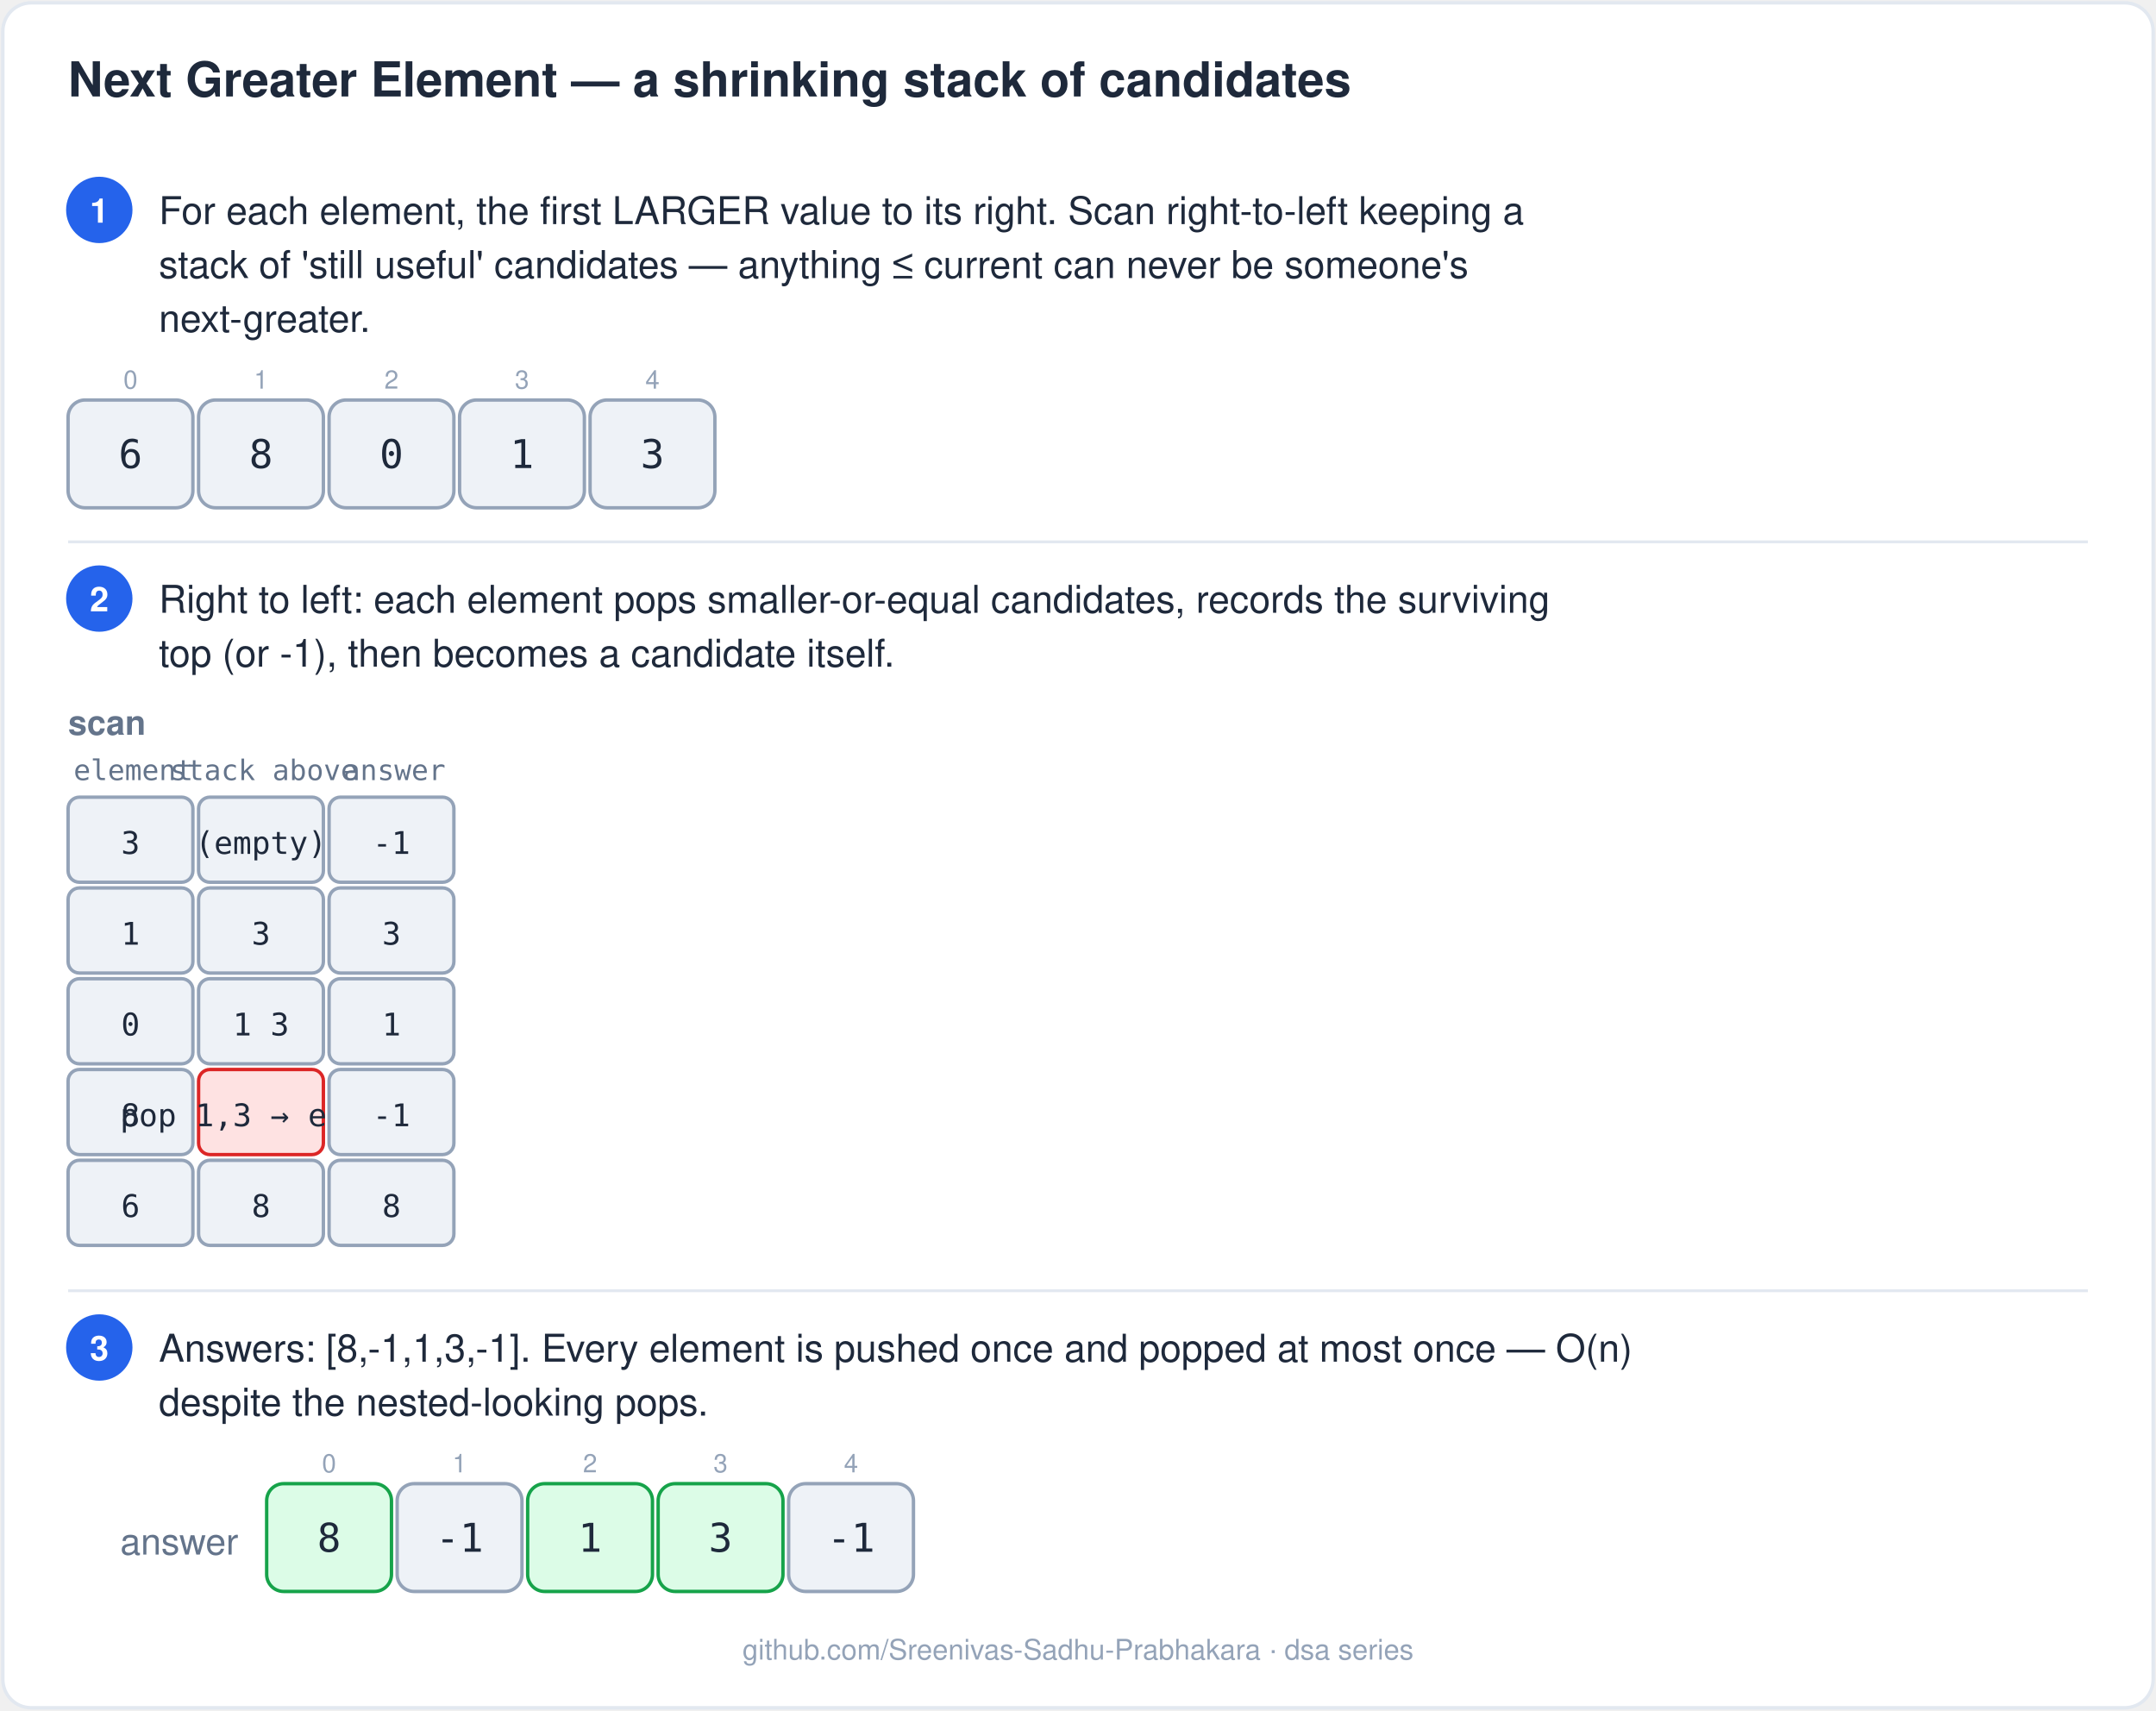
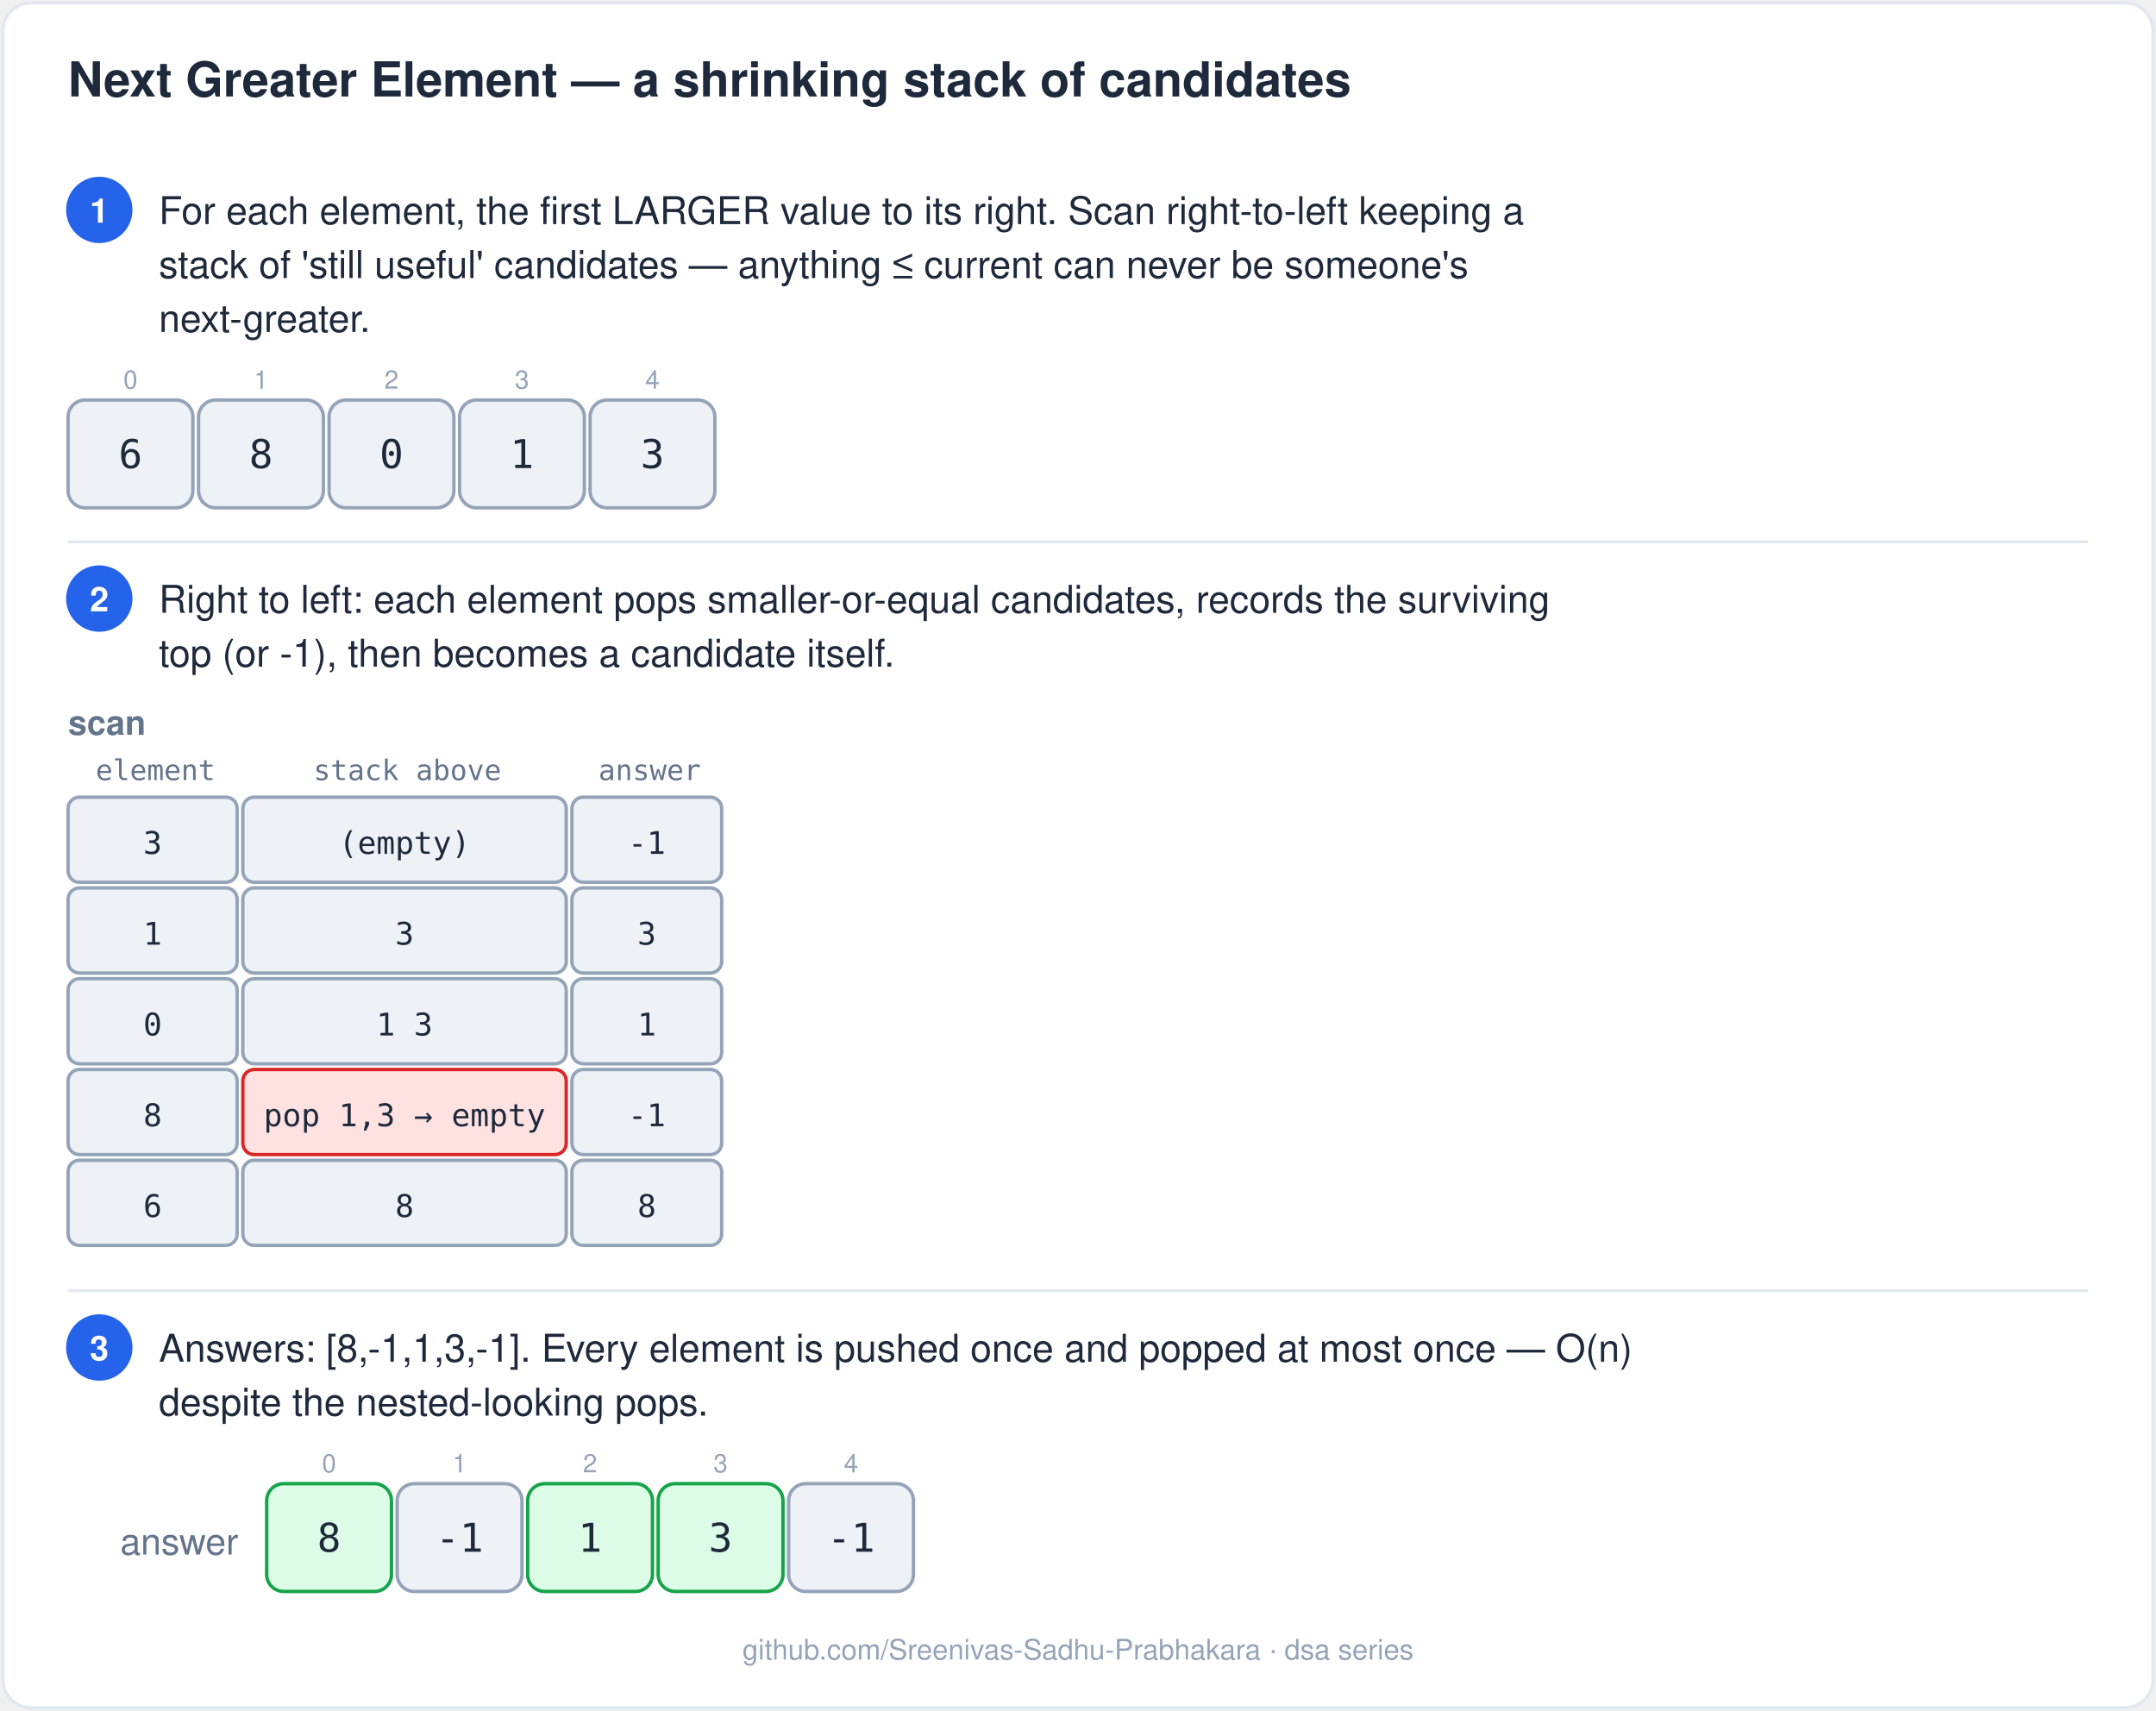
<svg xmlns="http://www.w3.org/2000/svg" width="760" height="603" viewBox="0 0 760 603" role="img" aria-label="Step-by-step visual walkthrough">
  <defs>
    <marker id="arr" markerWidth="8" markerHeight="8" refX="6" refY="3" orient="auto">
      <path d="M0,0 L7,3 L0,6 z" fill="context-stroke" />
    </marker>
  </defs>
  <rect x="1.0" y="1.0" width="758.0" height="601.0" rx="10" fill="#ffffff" stroke="#e2e8f0" stroke-width="1.2" />
  <text x="24.0" y="34.0" font-family="-apple-system,Segoe UI,Helvetica,Arial,sans-serif" font-size="17" fill="#1e293b" text-anchor="start" font-weight="600">Next Greater Element — a shrinking stack of candidates</text>
  <circle cx="35.0" cy="74.0" r="11" fill="#2563eb" stroke="#2563eb" stroke-width="1.4" />
  <text x="35.0" y="78.5" font-family="-apple-system,Segoe UI,Helvetica,Arial,sans-serif" font-size="12" fill="#ffffff" text-anchor="middle" font-weight="600">1</text>
  <text x="56.0" y="79.0" font-family="-apple-system,Segoe UI,Helvetica,Arial,sans-serif" font-size="13.5" fill="#1e293b" text-anchor="start">For each element, the first LARGER value to its right. Scan right-to-left keeping a</text>
  <text x="56.0" y="98.0" font-family="-apple-system,Segoe UI,Helvetica,Arial,sans-serif" font-size="13.5" fill="#1e293b" text-anchor="start">stack of 'still useful' candidates — anything ≤ current can never be someone's</text>
  <text x="56.0" y="117.0" font-family="-apple-system,Segoe UI,Helvetica,Arial,sans-serif" font-size="13.5" fill="#1e293b" text-anchor="start">next-greater.</text>
  <rect x="24.0" y="141.0" width="44.0" height="38.0" rx="6" fill="#eef2f7" stroke="#94a3b8" stroke-width="1.2" />
  <text x="46.0" y="165.0" font-family="ui-monospace,Menlo,monospace" font-size="14" fill="#1e293b" text-anchor="middle">6</text>
  <text x="46.0" y="137.0" font-family="-apple-system,Segoe UI,Helvetica,Arial,sans-serif" font-size="9" fill="#94a3b8" text-anchor="middle">0</text>
  <rect x="70.0" y="141.0" width="44.0" height="38.0" rx="6" fill="#eef2f7" stroke="#94a3b8" stroke-width="1.2" />
  <text x="92.0" y="165.0" font-family="ui-monospace,Menlo,monospace" font-size="14" fill="#1e293b" text-anchor="middle">8</text>
  <text x="92.0" y="137.0" font-family="-apple-system,Segoe UI,Helvetica,Arial,sans-serif" font-size="9" fill="#94a3b8" text-anchor="middle">1</text>
  <rect x="116.0" y="141.0" width="44.0" height="38.0" rx="6" fill="#eef2f7" stroke="#94a3b8" stroke-width="1.2" />
  <text x="138.0" y="165.0" font-family="ui-monospace,Menlo,monospace" font-size="14" fill="#1e293b" text-anchor="middle">0</text>
  <text x="138.0" y="137.0" font-family="-apple-system,Segoe UI,Helvetica,Arial,sans-serif" font-size="9" fill="#94a3b8" text-anchor="middle">2</text>
  <rect x="162.0" y="141.0" width="44.0" height="38.0" rx="6" fill="#eef2f7" stroke="#94a3b8" stroke-width="1.2" />
  <text x="184.0" y="165.0" font-family="ui-monospace,Menlo,monospace" font-size="14" fill="#1e293b" text-anchor="middle">1</text>
  <text x="184.0" y="137.0" font-family="-apple-system,Segoe UI,Helvetica,Arial,sans-serif" font-size="9" fill="#94a3b8" text-anchor="middle">3</text>
  <rect x="208.0" y="141.0" width="44.0" height="38.0" rx="6" fill="#eef2f7" stroke="#94a3b8" stroke-width="1.2" />
  <text x="230.0" y="165.0" font-family="ui-monospace,Menlo,monospace" font-size="14" fill="#1e293b" text-anchor="middle">3</text>
  <text x="230.0" y="137.0" font-family="-apple-system,Segoe UI,Helvetica,Arial,sans-serif" font-size="9" fill="#94a3b8" text-anchor="middle">4</text>
  <line x1="24.0" y1="191.0" x2="736.0" y2="191.0" stroke="#e2e8f0" stroke-width="1" />
  <circle cx="35.0" cy="211.0" r="11" fill="#2563eb" stroke="#2563eb" stroke-width="1.4" />
  <text x="35.0" y="215.5" font-family="-apple-system,Segoe UI,Helvetica,Arial,sans-serif" font-size="12" fill="#ffffff" text-anchor="middle" font-weight="600">2</text>
  <text x="56.0" y="216.0" font-family="-apple-system,Segoe UI,Helvetica,Arial,sans-serif" font-size="13.5" fill="#1e293b" text-anchor="start">Right to left: each element pops smaller-or-equal candidates, records the surviving</text>
  <text x="56.0" y="235.0" font-family="-apple-system,Segoe UI,Helvetica,Arial,sans-serif" font-size="13.5" fill="#1e293b" text-anchor="start">top (or -1), then becomes a candidate itself.</text>
  <text x="24.0" y="259.0" font-family="-apple-system,Segoe UI,Helvetica,Arial,sans-serif" font-size="12" fill="#64748b" text-anchor="start" font-weight="600">scan</text>
-   <text x="47.0" y="275.0" font-family="ui-monospace,Menlo,monospace" font-size="10" fill="#64748b" text-anchor="middle">element</text>
-   <text x="93.0" y="275.0" font-family="ui-monospace,Menlo,monospace" font-size="10" fill="#64748b" text-anchor="middle">stack above</text>
-   <text x="139.0" y="275.0" font-family="ui-monospace,Menlo,monospace" font-size="10" fill="#64748b" text-anchor="middle">answer</text>
-   <rect x="24.0" y="281.0" width="44.0" height="30.0" rx="4" fill="#eef2f7" stroke="#94a3b8" stroke-width="1.2" />
-   <text x="46.0" y="301.0" font-family="ui-monospace,Menlo,monospace" font-size="11" fill="#1e293b" text-anchor="middle">3</text>
-   <rect x="70.0" y="281.0" width="44.0" height="30.0" rx="4" fill="#eef2f7" stroke="#94a3b8" stroke-width="1.2" />
-   <text x="92.0" y="301.0" font-family="ui-monospace,Menlo,monospace" font-size="11" fill="#1e293b" text-anchor="middle">(empty)</text>
-   <rect x="116.0" y="281.0" width="44.0" height="30.0" rx="4" fill="#eef2f7" stroke="#94a3b8" stroke-width="1.2" />
-   <text x="138.0" y="301.0" font-family="ui-monospace,Menlo,monospace" font-size="11" fill="#1e293b" text-anchor="middle">-1</text>
-   <rect x="24.0" y="313.0" width="44.0" height="30.0" rx="4" fill="#eef2f7" stroke="#94a3b8" stroke-width="1.2" />
-   <text x="46.0" y="333.0" font-family="ui-monospace,Menlo,monospace" font-size="11" fill="#1e293b" text-anchor="middle">1</text>
-   <rect x="70.0" y="313.0" width="44.0" height="30.0" rx="4" fill="#eef2f7" stroke="#94a3b8" stroke-width="1.2" />
-   <text x="92.0" y="333.0" font-family="ui-monospace,Menlo,monospace" font-size="11" fill="#1e293b" text-anchor="middle">3</text>
-   <rect x="116.0" y="313.0" width="44.0" height="30.0" rx="4" fill="#eef2f7" stroke="#94a3b8" stroke-width="1.2" />
-   <text x="138.0" y="333.0" font-family="ui-monospace,Menlo,monospace" font-size="11" fill="#1e293b" text-anchor="middle">3</text>
-   <rect x="24.0" y="345.0" width="44.0" height="30.0" rx="4" fill="#eef2f7" stroke="#94a3b8" stroke-width="1.2" />
-   <text x="46.0" y="365.0" font-family="ui-monospace,Menlo,monospace" font-size="11" fill="#1e293b" text-anchor="middle">0</text>
-   <rect x="70.0" y="345.0" width="44.0" height="30.0" rx="4" fill="#eef2f7" stroke="#94a3b8" stroke-width="1.2" />
-   <text x="92.0" y="365.0" font-family="ui-monospace,Menlo,monospace" font-size="11" fill="#1e293b" text-anchor="middle">1 3</text>
-   <rect x="116.0" y="345.0" width="44.0" height="30.0" rx="4" fill="#eef2f7" stroke="#94a3b8" stroke-width="1.2" />
-   <text x="138.0" y="365.0" font-family="ui-monospace,Menlo,monospace" font-size="11" fill="#1e293b" text-anchor="middle">1</text>
-   <rect x="24.0" y="377.0" width="44.0" height="30.0" rx="4" fill="#eef2f7" stroke="#94a3b8" stroke-width="1.2" />
-   <text x="46.0" y="397.0" font-family="ui-monospace,Menlo,monospace" font-size="11" fill="#1e293b" text-anchor="middle">8</text>
-   <rect x="70.0" y="377.0" width="44.0" height="30.0" rx="4" fill="#fee2e2" stroke="#dc2626" stroke-width="1.2" />
-   <text x="92.0" y="397.0" font-family="ui-monospace,Menlo,monospace" font-size="11" fill="#1e293b" text-anchor="middle">pop 1,3 → empty</text>
-   <rect x="116.0" y="377.0" width="44.0" height="30.0" rx="4" fill="#eef2f7" stroke="#94a3b8" stroke-width="1.2" />
-   <text x="138.0" y="397.0" font-family="ui-monospace,Menlo,monospace" font-size="11" fill="#1e293b" text-anchor="middle">-1</text>
-   <rect x="24.0" y="409.0" width="44.0" height="30.0" rx="4" fill="#eef2f7" stroke="#94a3b8" stroke-width="1.2" />
-   <text x="46.0" y="429.0" font-family="ui-monospace,Menlo,monospace" font-size="11" fill="#1e293b" text-anchor="middle">6</text>
-   <rect x="70.0" y="409.0" width="44.0" height="30.0" rx="4" fill="#eef2f7" stroke="#94a3b8" stroke-width="1.2" />
-   <text x="92.0" y="429.0" font-family="ui-monospace,Menlo,monospace" font-size="11" fill="#1e293b" text-anchor="middle">8</text>
-   <rect x="116.0" y="409.0" width="44.0" height="30.0" rx="4" fill="#eef2f7" stroke="#94a3b8" stroke-width="1.2" />
-   <text x="138.0" y="429.0" font-family="ui-monospace,Menlo,monospace" font-size="11" fill="#1e293b" text-anchor="middle">8</text>
+   <text x="54.8" y="275.0" font-family="ui-monospace,Menlo,monospace" font-size="10" fill="#64748b" text-anchor="middle">element</text>
+   <text x="143.6" y="275.0" font-family="ui-monospace,Menlo,monospace" font-size="10" fill="#64748b" text-anchor="middle">stack above</text>
+   <text x="229.0" y="275.0" font-family="ui-monospace,Menlo,monospace" font-size="10" fill="#64748b" text-anchor="middle">answer</text>
+   <rect x="24.0" y="281.0" width="59.6" height="30.0" rx="4" fill="#eef2f7" stroke="#94a3b8" stroke-width="1.2" />
+   <text x="53.8" y="301.0" font-family="ui-monospace,Menlo,monospace" font-size="11" fill="#1e293b" text-anchor="middle">3</text>
+   <rect x="85.6" y="281.0" width="114.0" height="30.0" rx="4" fill="#eef2f7" stroke="#94a3b8" stroke-width="1.2" />
+   <text x="142.6" y="301.0" font-family="ui-monospace,Menlo,monospace" font-size="11" fill="#1e293b" text-anchor="middle">(empty)</text>
+   <rect x="201.6" y="281.0" width="52.8" height="30.0" rx="4" fill="#eef2f7" stroke="#94a3b8" stroke-width="1.2" />
+   <text x="228.0" y="301.0" font-family="ui-monospace,Menlo,monospace" font-size="11" fill="#1e293b" text-anchor="middle">-1</text>
+   <rect x="24.0" y="313.0" width="59.6" height="30.0" rx="4" fill="#eef2f7" stroke="#94a3b8" stroke-width="1.2" />
+   <text x="53.8" y="333.0" font-family="ui-monospace,Menlo,monospace" font-size="11" fill="#1e293b" text-anchor="middle">1</text>
+   <rect x="85.6" y="313.0" width="114.0" height="30.0" rx="4" fill="#eef2f7" stroke="#94a3b8" stroke-width="1.2" />
+   <text x="142.6" y="333.0" font-family="ui-monospace,Menlo,monospace" font-size="11" fill="#1e293b" text-anchor="middle">3</text>
+   <rect x="201.6" y="313.0" width="52.8" height="30.0" rx="4" fill="#eef2f7" stroke="#94a3b8" stroke-width="1.2" />
+   <text x="228.0" y="333.0" font-family="ui-monospace,Menlo,monospace" font-size="11" fill="#1e293b" text-anchor="middle">3</text>
+   <rect x="24.0" y="345.0" width="59.6" height="30.0" rx="4" fill="#eef2f7" stroke="#94a3b8" stroke-width="1.2" />
+   <text x="53.8" y="365.0" font-family="ui-monospace,Menlo,monospace" font-size="11" fill="#1e293b" text-anchor="middle">0</text>
+   <rect x="85.6" y="345.0" width="114.0" height="30.0" rx="4" fill="#eef2f7" stroke="#94a3b8" stroke-width="1.2" />
+   <text x="142.6" y="365.0" font-family="ui-monospace,Menlo,monospace" font-size="11" fill="#1e293b" text-anchor="middle">1 3</text>
+   <rect x="201.6" y="345.0" width="52.8" height="30.0" rx="4" fill="#eef2f7" stroke="#94a3b8" stroke-width="1.2" />
+   <text x="228.0" y="365.0" font-family="ui-monospace,Menlo,monospace" font-size="11" fill="#1e293b" text-anchor="middle">1</text>
+   <rect x="24.0" y="377.0" width="59.6" height="30.0" rx="4" fill="#eef2f7" stroke="#94a3b8" stroke-width="1.2" />
+   <text x="53.8" y="397.0" font-family="ui-monospace,Menlo,monospace" font-size="11" fill="#1e293b" text-anchor="middle">8</text>
+   <rect x="85.6" y="377.0" width="114.0" height="30.0" rx="4" fill="#fee2e2" stroke="#dc2626" stroke-width="1.2" />
+   <text x="142.6" y="397.0" font-family="ui-monospace,Menlo,monospace" font-size="11" fill="#1e293b" text-anchor="middle">pop 1,3 → empty</text>
+   <rect x="201.6" y="377.0" width="52.8" height="30.0" rx="4" fill="#eef2f7" stroke="#94a3b8" stroke-width="1.2" />
+   <text x="228.0" y="397.0" font-family="ui-monospace,Menlo,monospace" font-size="11" fill="#1e293b" text-anchor="middle">-1</text>
+   <rect x="24.0" y="409.0" width="59.6" height="30.0" rx="4" fill="#eef2f7" stroke="#94a3b8" stroke-width="1.2" />
+   <text x="53.8" y="429.0" font-family="ui-monospace,Menlo,monospace" font-size="11" fill="#1e293b" text-anchor="middle">6</text>
+   <rect x="85.6" y="409.0" width="114.0" height="30.0" rx="4" fill="#eef2f7" stroke="#94a3b8" stroke-width="1.2" />
+   <text x="142.6" y="429.0" font-family="ui-monospace,Menlo,monospace" font-size="11" fill="#1e293b" text-anchor="middle">8</text>
+   <rect x="201.6" y="409.0" width="52.8" height="30.0" rx="4" fill="#eef2f7" stroke="#94a3b8" stroke-width="1.2" />
+   <text x="228.0" y="429.0" font-family="ui-monospace,Menlo,monospace" font-size="11" fill="#1e293b" text-anchor="middle">8</text>
  <line x1="24.0" y1="455.0" x2="736.0" y2="455.0" stroke="#e2e8f0" stroke-width="1" />
  <circle cx="35.0" cy="475.0" r="11" fill="#2563eb" stroke="#2563eb" stroke-width="1.4" />
  <text x="35.0" y="479.5" font-family="-apple-system,Segoe UI,Helvetica,Arial,sans-serif" font-size="12" fill="#ffffff" text-anchor="middle" font-weight="600">3</text>
  <text x="56.0" y="480.0" font-family="-apple-system,Segoe UI,Helvetica,Arial,sans-serif" font-size="13.5" fill="#1e293b" text-anchor="start">Answers: [8,-1,1,3,-1]. Every element is pushed once and popped at most once — O(n)</text>
  <text x="56.0" y="499.0" font-family="-apple-system,Segoe UI,Helvetica,Arial,sans-serif" font-size="13.5" fill="#1e293b" text-anchor="start">despite the nested-looking pops.</text>
  <text x="84.0" y="548.0" font-family="-apple-system,Segoe UI,Helvetica,Arial,sans-serif" font-size="13" fill="#64748b" text-anchor="end">answer</text>
  <rect x="94.0" y="523.0" width="44.0" height="38.0" rx="6" fill="#dcfce7" stroke="#16a34a" stroke-width="1.2" />
  <text x="116.0" y="547.0" font-family="ui-monospace,Menlo,monospace" font-size="14" fill="#1e293b" text-anchor="middle">8</text>
  <text x="116.0" y="519.0" font-family="-apple-system,Segoe UI,Helvetica,Arial,sans-serif" font-size="9" fill="#94a3b8" text-anchor="middle">0</text>
  <rect x="140.0" y="523.0" width="44.0" height="38.0" rx="6" fill="#eef2f7" stroke="#94a3b8" stroke-width="1.2" />
  <text x="162.0" y="547.0" font-family="ui-monospace,Menlo,monospace" font-size="14" fill="#1e293b" text-anchor="middle">-1</text>
  <text x="162.0" y="519.0" font-family="-apple-system,Segoe UI,Helvetica,Arial,sans-serif" font-size="9" fill="#94a3b8" text-anchor="middle">1</text>
  <rect x="186.0" y="523.0" width="44.0" height="38.0" rx="6" fill="#dcfce7" stroke="#16a34a" stroke-width="1.2" />
  <text x="208.0" y="547.0" font-family="ui-monospace,Menlo,monospace" font-size="14" fill="#1e293b" text-anchor="middle">1</text>
  <text x="208.0" y="519.0" font-family="-apple-system,Segoe UI,Helvetica,Arial,sans-serif" font-size="9" fill="#94a3b8" text-anchor="middle">2</text>
  <rect x="232.0" y="523.0" width="44.0" height="38.0" rx="6" fill="#dcfce7" stroke="#16a34a" stroke-width="1.2" />
  <text x="254.0" y="547.0" font-family="ui-monospace,Menlo,monospace" font-size="14" fill="#1e293b" text-anchor="middle">3</text>
  <text x="254.0" y="519.0" font-family="-apple-system,Segoe UI,Helvetica,Arial,sans-serif" font-size="9" fill="#94a3b8" text-anchor="middle">3</text>
  <rect x="278.0" y="523.0" width="44.0" height="38.0" rx="6" fill="#eef2f7" stroke="#94a3b8" stroke-width="1.2" />
  <text x="300.0" y="547.0" font-family="ui-monospace,Menlo,monospace" font-size="14" fill="#1e293b" text-anchor="middle">-1</text>
  <text x="300.0" y="519.0" font-family="-apple-system,Segoe UI,Helvetica,Arial,sans-serif" font-size="9" fill="#94a3b8" text-anchor="middle">4</text>
  <text x="380.0" y="585.0" font-family="-apple-system,Segoe UI,Helvetica,Arial,sans-serif" font-size="10" fill="#94a3b8" text-anchor="middle">github.com/Sreenivas-Sadhu-Prabhakara · dsa series</text>
</svg>
